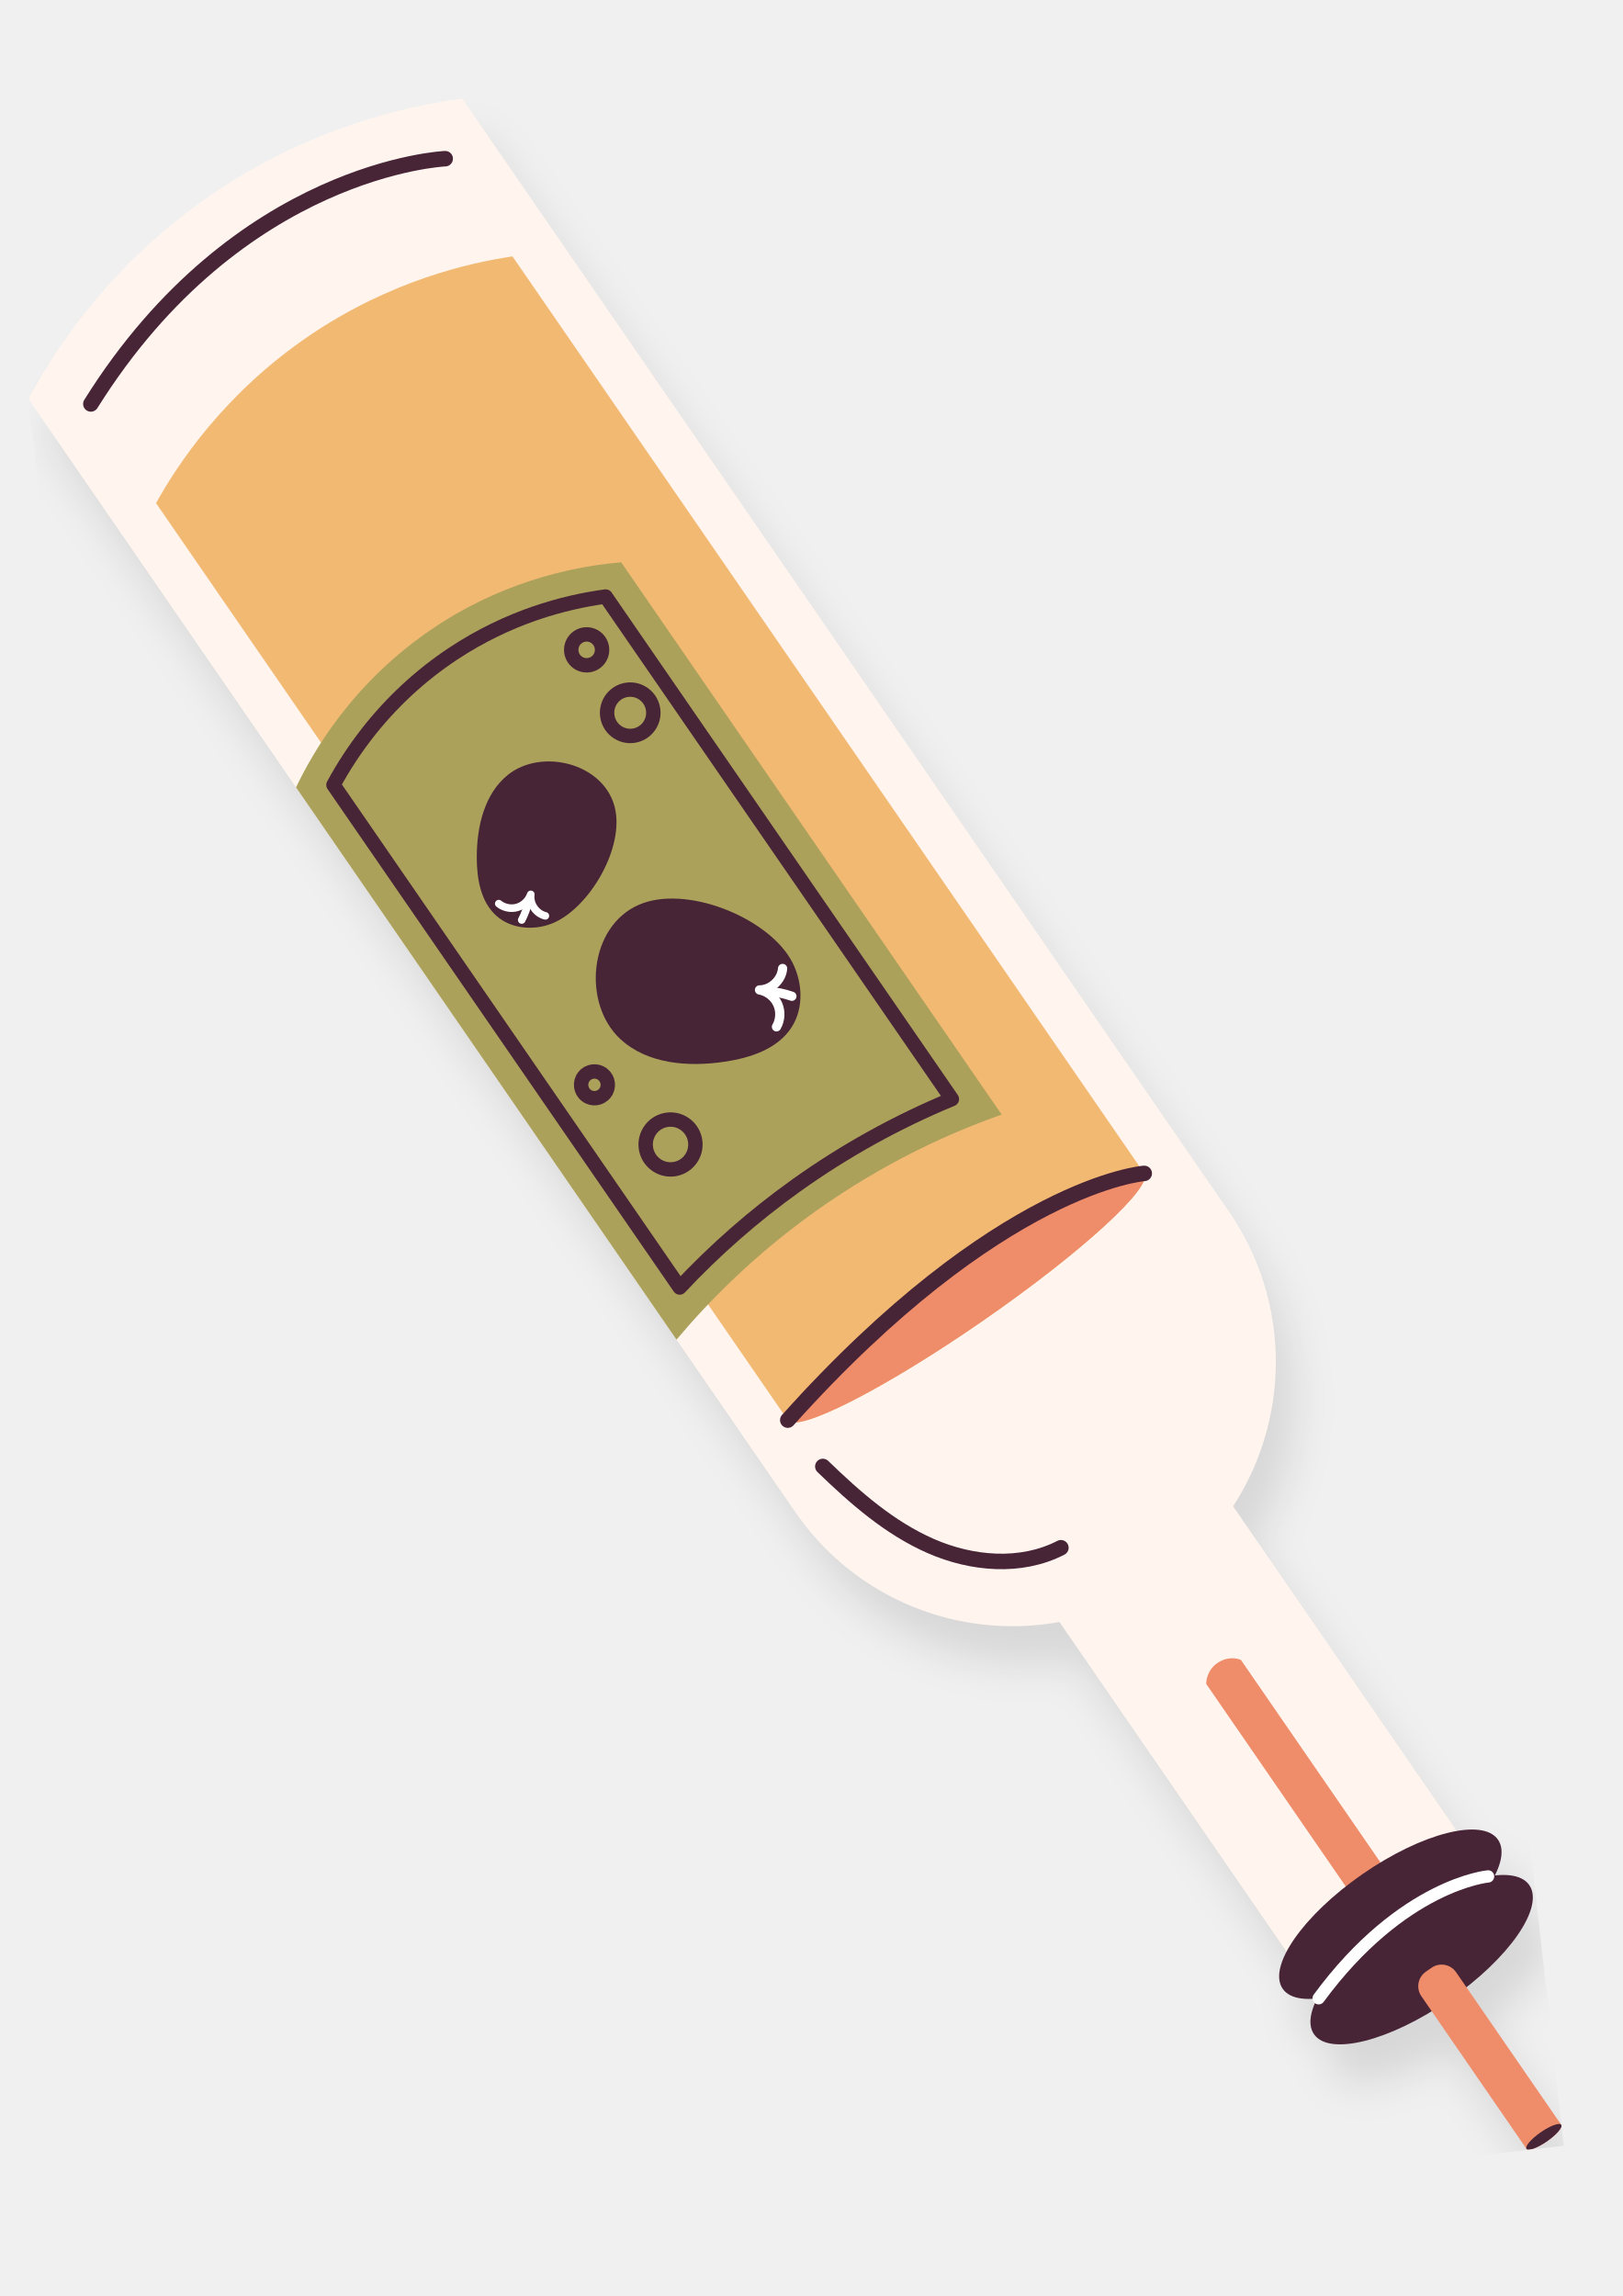
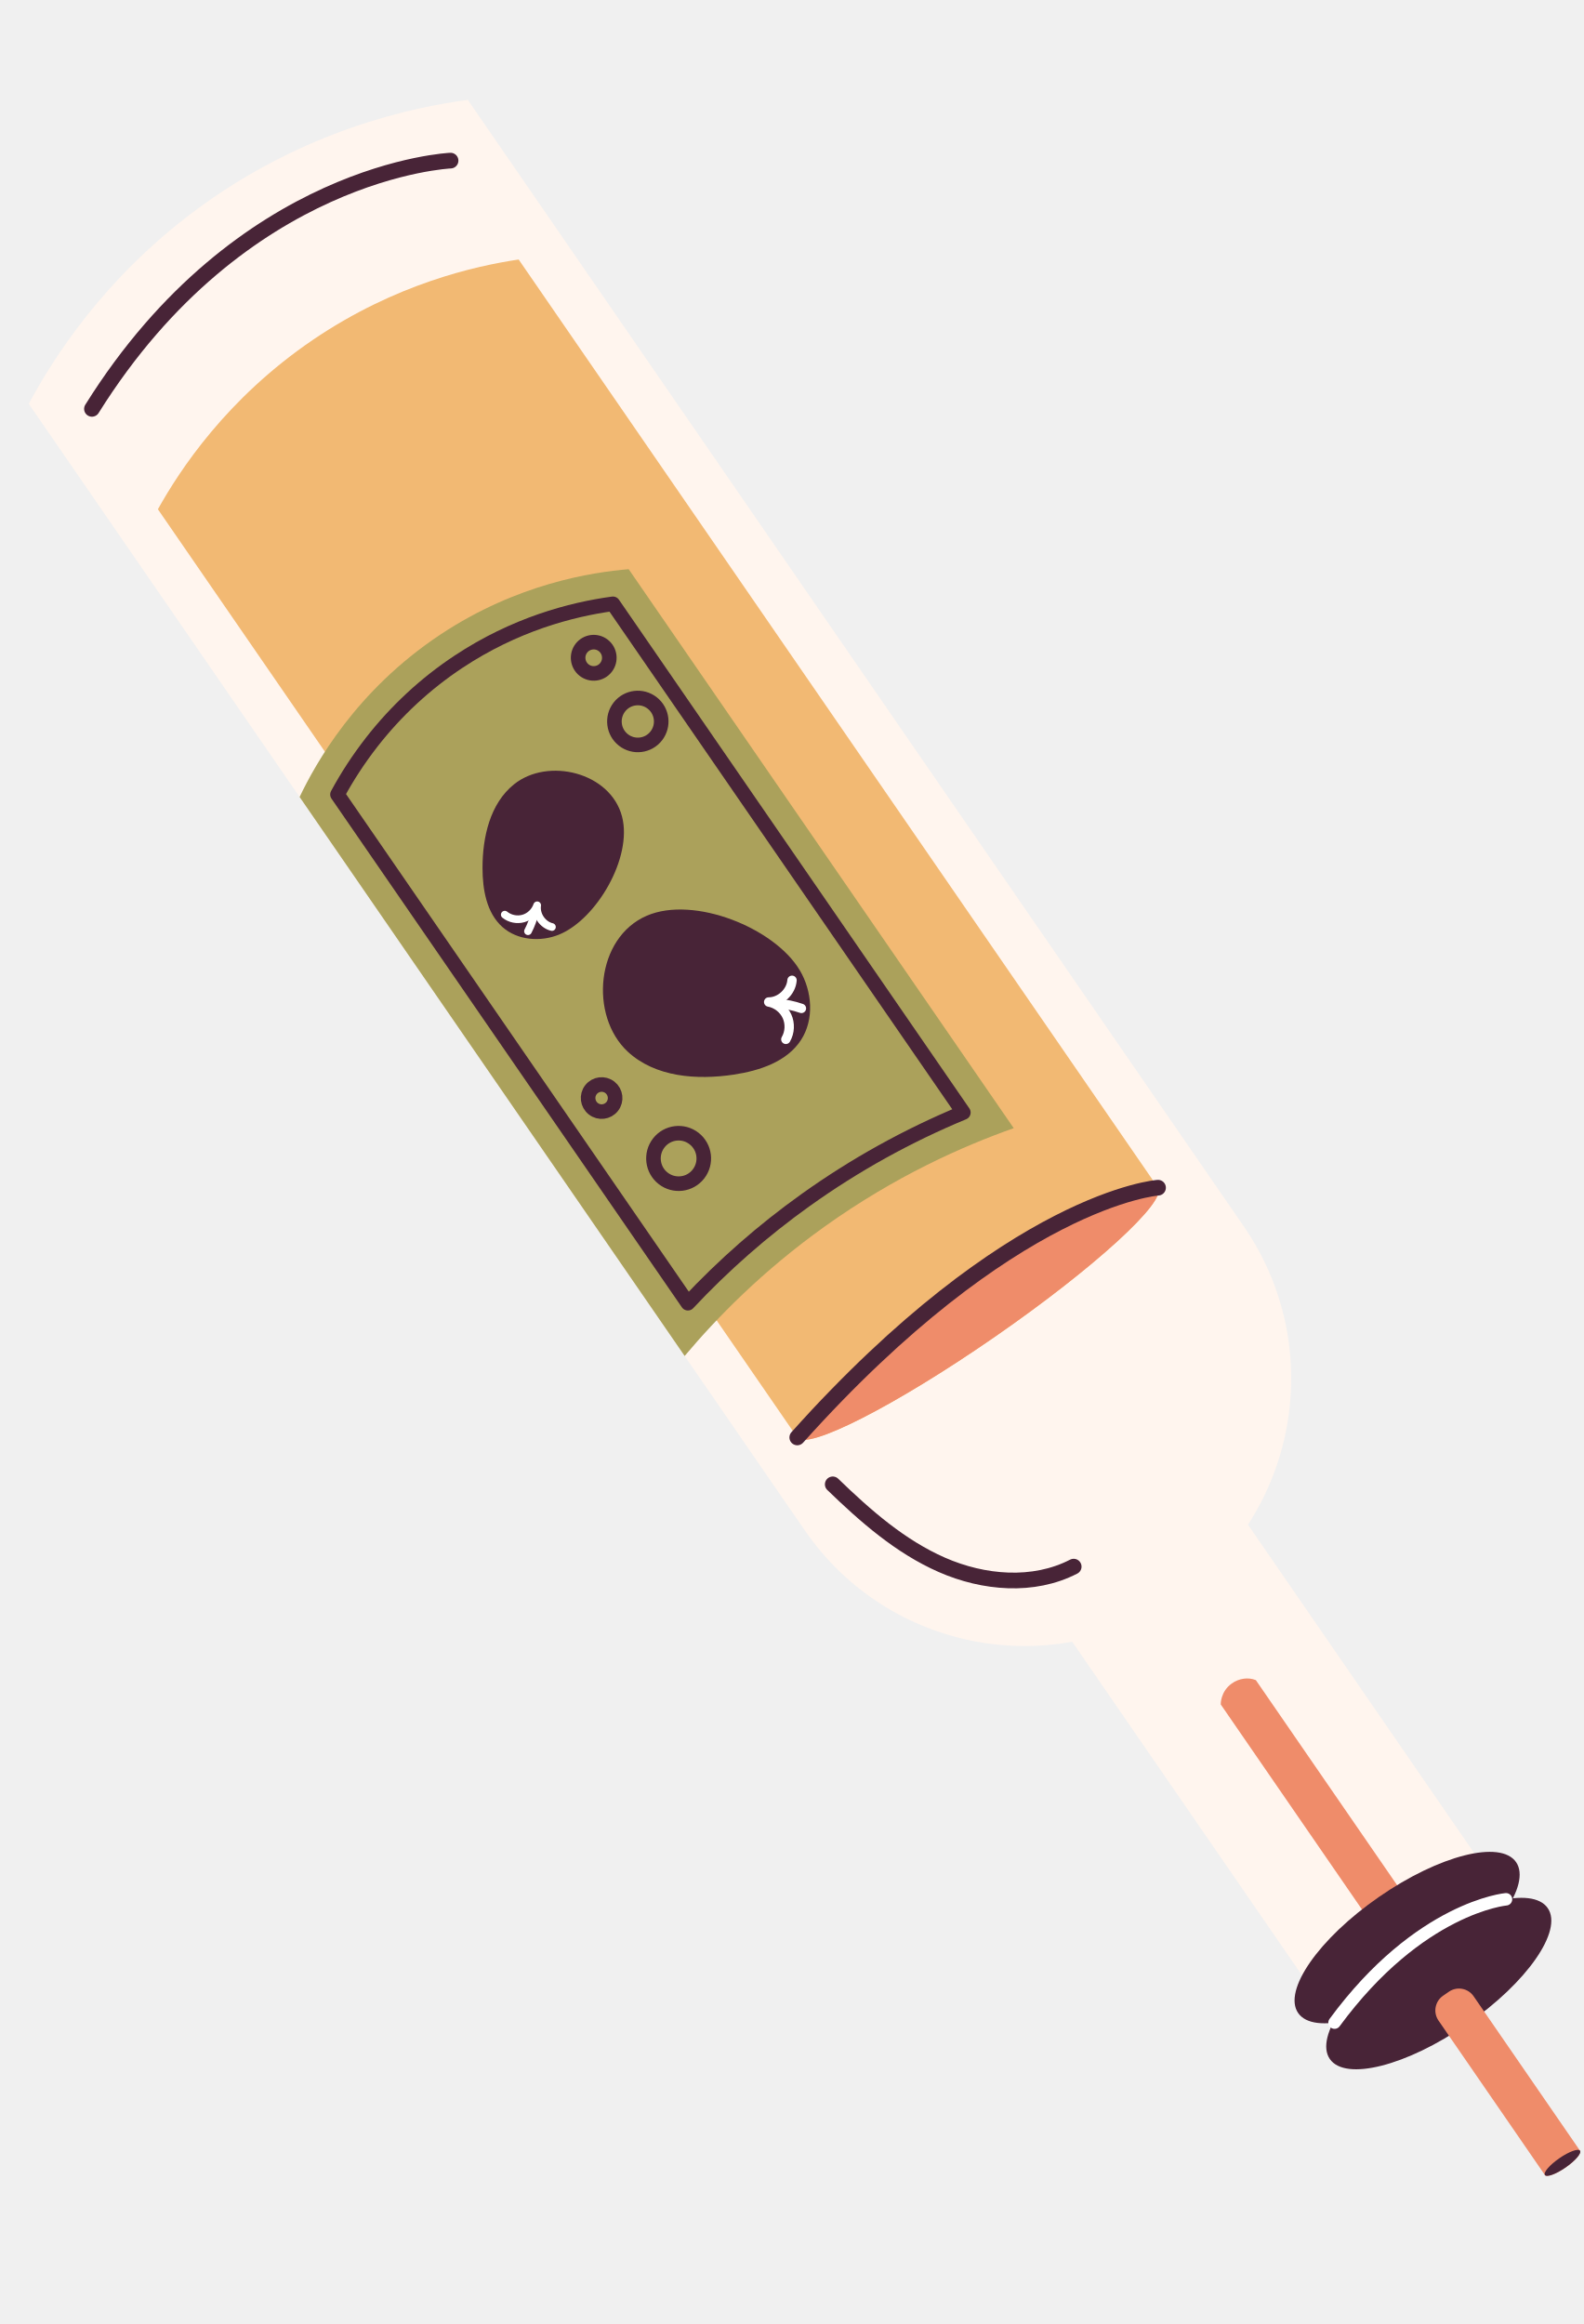
- <svg xmlns="http://www.w3.org/2000/svg" width="419" height="593" viewBox="0 0 419 593" fill="none">
-   <g clip-path="url(#clip0_447_2114)" filter="url(#filter0_d_447_2114)">
+ <svg xmlns="http://www.w3.org/2000/svg" width="404" height="593" viewBox="0 0 404 593" fill="none">
+   <g clip-path="url(#clip0_447_2114)">
    <path d="M7.341 103.038C13.684 91.234 26.462 71.184 49.56 53.909C77.508 33.011 105.648 27.329 119.374 25.487L317.396 312.956C338.769 343.988 331.021 386.503 300.086 407.921C269.149 429.333 226.743 421.539 205.363 390.507L7.341 103.038Z" fill="#FFF5EE" />
    <path d="M203.44 366.783L40.292 129.943C45.804 120.064 57.776 101.692 79.921 86.665C100.971 72.392 121.293 67.864 132.349 66.219C186.732 145.163 241.115 224.114 295.492 303.059C297.865 306.502 279.185 323.571 253.763 341.167C228.346 358.763 205.803 370.228 203.429 366.784L203.44 366.783Z" fill="#F2B973" />
    <path d="M203.44 366.783C201.066 363.34 219.76 346.287 245.177 328.691C270.599 311.095 293.123 299.615 295.497 303.059C297.871 306.502 279.19 323.571 253.768 341.167C228.352 358.762 205.808 370.227 203.435 366.784L203.44 366.783Z" fill="#EF8C6A" />
    <path d="M271.925 416.496C272.821 413.094 276.201 401.981 287.166 393.781C299.637 384.466 313.094 385.506 316.227 385.827C336.856 415.775 357.485 445.724 378.114 475.672L333.812 506.336L271.925 416.49L271.925 416.496Z" fill="#FFF5EE" />
    <path d="M339.327 525.376C335.376 519.641 344.618 506.37 359.977 495.741C375.33 485.112 390.983 481.145 394.939 486.885C398.889 492.621 389.648 505.892 374.289 516.521C358.936 527.15 343.283 531.117 339.327 525.376Z" fill="#482437" />
    <path d="M394.21 554.985L367.062 515.575C365.64 513.508 366.155 510.672 368.216 509.247L369.714 508.212C371.775 506.788 374.603 507.306 376.025 509.373L403.173 548.783C403.616 549.427 401.965 551.352 399.491 553.06C397.019 554.773 394.653 555.628 394.21 554.985Z" fill="#EF8C6A" />
    <path d="M394.216 554.984C393.774 554.34 395.409 552.428 397.882 550.715C400.354 549.002 402.731 548.139 403.179 548.782C403.622 549.426 401.971 551.351 399.498 553.064C397.026 554.777 394.66 555.633 394.217 554.989L394.216 554.984Z" fill="#482437" />
    <path d="M76.451 203.365C80.472 194.931 90.778 176.238 112.378 161.909C132.031 148.873 151.151 146.012 160.422 145.237C193.17 192.779 225.923 240.32 258.672 287.867C245.733 292.433 228.483 300.062 210.391 312.996C194.548 324.322 182.878 336.275 174.701 345.996C141.953 298.454 109.2 250.912 76.451 203.365Z" fill="#ABA15B" />
    <path d="M94.822 189.407C101.095 181.365 108.545 174.453 116.97 168.869C131.323 159.349 145.676 155.522 156.4 154.071L245.817 283.875C231.593 289.763 218.092 297.254 205.565 306.209C194.718 313.962 184.649 322.789 175.53 332.53L86.114 202.726C88.624 198.079 91.548 193.616 94.827 189.407L94.822 189.407Z" stroke="#482437" stroke-width="3.72" stroke-linecap="round" stroke-linejoin="round" />
    <path d="M204.072 247.56C207.262 252.929 207.804 260.105 204.41 265.347C200.806 270.922 193.828 273.2 187.274 274.196C177.829 275.628 167.211 274.857 160.191 268.354C150.312 259.195 152.013 239.237 165.073 233.643C177.109 228.49 197.66 236.791 204.066 247.561L204.072 247.56Z" fill="#482437" />
    <path d="M202.1 250.136C201.87 253.114 199.121 255.669 196.143 255.675C198.156 256.036 199.958 257.436 200.812 259.296C201.667 261.161 201.556 263.439 200.522 265.206" stroke="white" stroke-width="2.39" stroke-linecap="round" stroke-linejoin="round" />
    <path d="M204.496 257.307C202.514 256.615 200.438 256.193 198.348 256.043C198.378 255.961 198.408 255.879 198.438 255.796" stroke="white" stroke-width="2.39" stroke-linecap="round" stroke-linejoin="round" />
    <path d="M142.682 238.464C137.937 240.408 132.048 239.96 128.211 236.551C124.131 232.926 123.132 226.952 123.124 221.486C123.115 213.603 125.037 205.043 131.17 200.121C139.81 193.189 155.789 197.035 158.73 208.378C161.441 218.827 152.2 234.567 142.676 238.464L142.682 238.464Z" fill="#482437" />
    <path d="M140.837 236.539C138.449 235.989 136.708 233.427 137.072 230.997C136.531 232.596 135.18 233.891 133.564 234.359C131.947 234.827 130.113 234.456 128.802 233.391" stroke="white" stroke-width="1.96" stroke-linecap="round" stroke-linejoin="round" />
    <path d="M134.73 237.61C135.531 236.078 136.129 234.439 136.509 232.751C136.575 232.788 136.635 232.821 136.701 232.859" stroke="white" stroke-width="1.96" stroke-linecap="round" stroke-linejoin="round" />
    <path d="M364.484 492.617L355.521 498.819L311.494 434.909C311.486 434.74 311.46 431.633 314.267 429.595C316.123 428.249 318.502 427.911 320.456 428.707L364.484 492.617Z" fill="#EF8C6A" />
    <path d="M331.246 513.644C327.295 507.909 336.537 494.637 351.896 484.008C367.249 473.38 382.902 469.412 386.858 475.153C390.808 480.888 381.567 494.16 366.208 504.789C350.855 515.417 335.202 519.384 331.246 513.644Z" fill="#482437" />
    <path d="M169.209 300.664C166.413 298.474 165.922 294.426 168.104 291.624C170.287 288.822 174.324 288.332 177.119 290.522C179.915 292.712 180.406 296.76 178.224 299.562C176.041 302.364 172.005 302.854 169.209 300.664Z" stroke="#482437" stroke-width="3.72" stroke-linecap="round" stroke-linejoin="round" />
    <path d="M149.049 170.986C147.318 169.629 147.01 167.117 148.362 165.382C149.713 163.648 152.219 163.34 153.95 164.697C155.681 166.053 155.989 168.566 154.637 170.3C153.285 172.035 150.779 172.342 149.049 170.986Z" stroke="#482437" stroke-width="3.72" stroke-linecap="round" stroke-linejoin="round" />
    <path d="M159.074 188.807C156.475 186.77 156.016 183.006 158.046 180.401C160.076 177.797 163.83 177.338 166.429 179.376C169.028 181.413 169.487 185.177 167.457 187.782C165.427 190.386 161.673 190.845 159.074 188.807Z" stroke="#482437" stroke-width="3.72" stroke-linecap="round" stroke-linejoin="round" />
    <path d="M151.39 282.906C149.887 281.727 149.622 279.553 150.798 278.053C151.973 276.547 154.141 276.282 155.638 277.462C157.141 278.641 157.406 280.815 156.23 282.315C155.055 283.822 152.887 284.086 151.39 282.906Z" stroke="#482437" stroke-width="3.72" stroke-linecap="round" stroke-linejoin="round" />
    <path d="M273.973 399.745C263.675 405.064 250.969 403.958 240.35 399.299C229.732 394.646 220.833 386.82 212.492 378.751" stroke="#482437" stroke-width="4" stroke-linecap="round" stroke-linejoin="round" />
    <path d="M114.971 40.985C114.971 40.985 61.623 43.265 23.462 104.327" stroke="#482437" stroke-width="4" stroke-linecap="round" stroke-linejoin="round" />
    <path d="M295.496 303.059C295.496 303.059 258.22 305.68 203.439 366.783" stroke="#482437" stroke-width="4" stroke-linecap="round" stroke-linejoin="round" />
    <path d="M384.285 484.631C384.285 484.631 362.228 486.608 340.539 516.101" stroke="white" stroke-width="3.18" stroke-linecap="round" stroke-linejoin="round" />
  </g>
  <defs>
-     <filter id="filter0_d_447_2114" x="-4.829" y="0.641" width="423.658" height="611.718" filterUnits="userSpaceOnUse" color-interpolation-filters="sRGB">
-       <feFlood flood-opacity="0" result="BackgroundImageFix" />
-       <feColorMatrix in="SourceAlpha" type="matrix" values="0 0 0 0 0 0 0 0 0 0 0 0 0 0 0 0 0 0 127 0" result="hardAlpha" />
-       <feOffset dx="5" dy="10" />
-       <feGaussianBlur stdDeviation="5" />
-       <feColorMatrix type="matrix" values="0 0 0 0 0 0 0 0 0 0 0 0 0 0 0 0 0 0 0.1 0" />
-       <feBlend mode="plus-darker" in2="BackgroundImageFix" result="effect1_dropShadow_447_2114" />
-       <feBlend mode="normal" in="SourceGraphic" in2="effect1_dropShadow_447_2114" result="shape" />
-     </filter>
    <clipPath id="clip0_447_2114">
      <rect width="344" height="557" fill="white" transform="matrix(0.99383 -0.110916 -0.110916 -0.99383 61.9512 592.359)" />
    </clipPath>
  </defs>
</svg>
